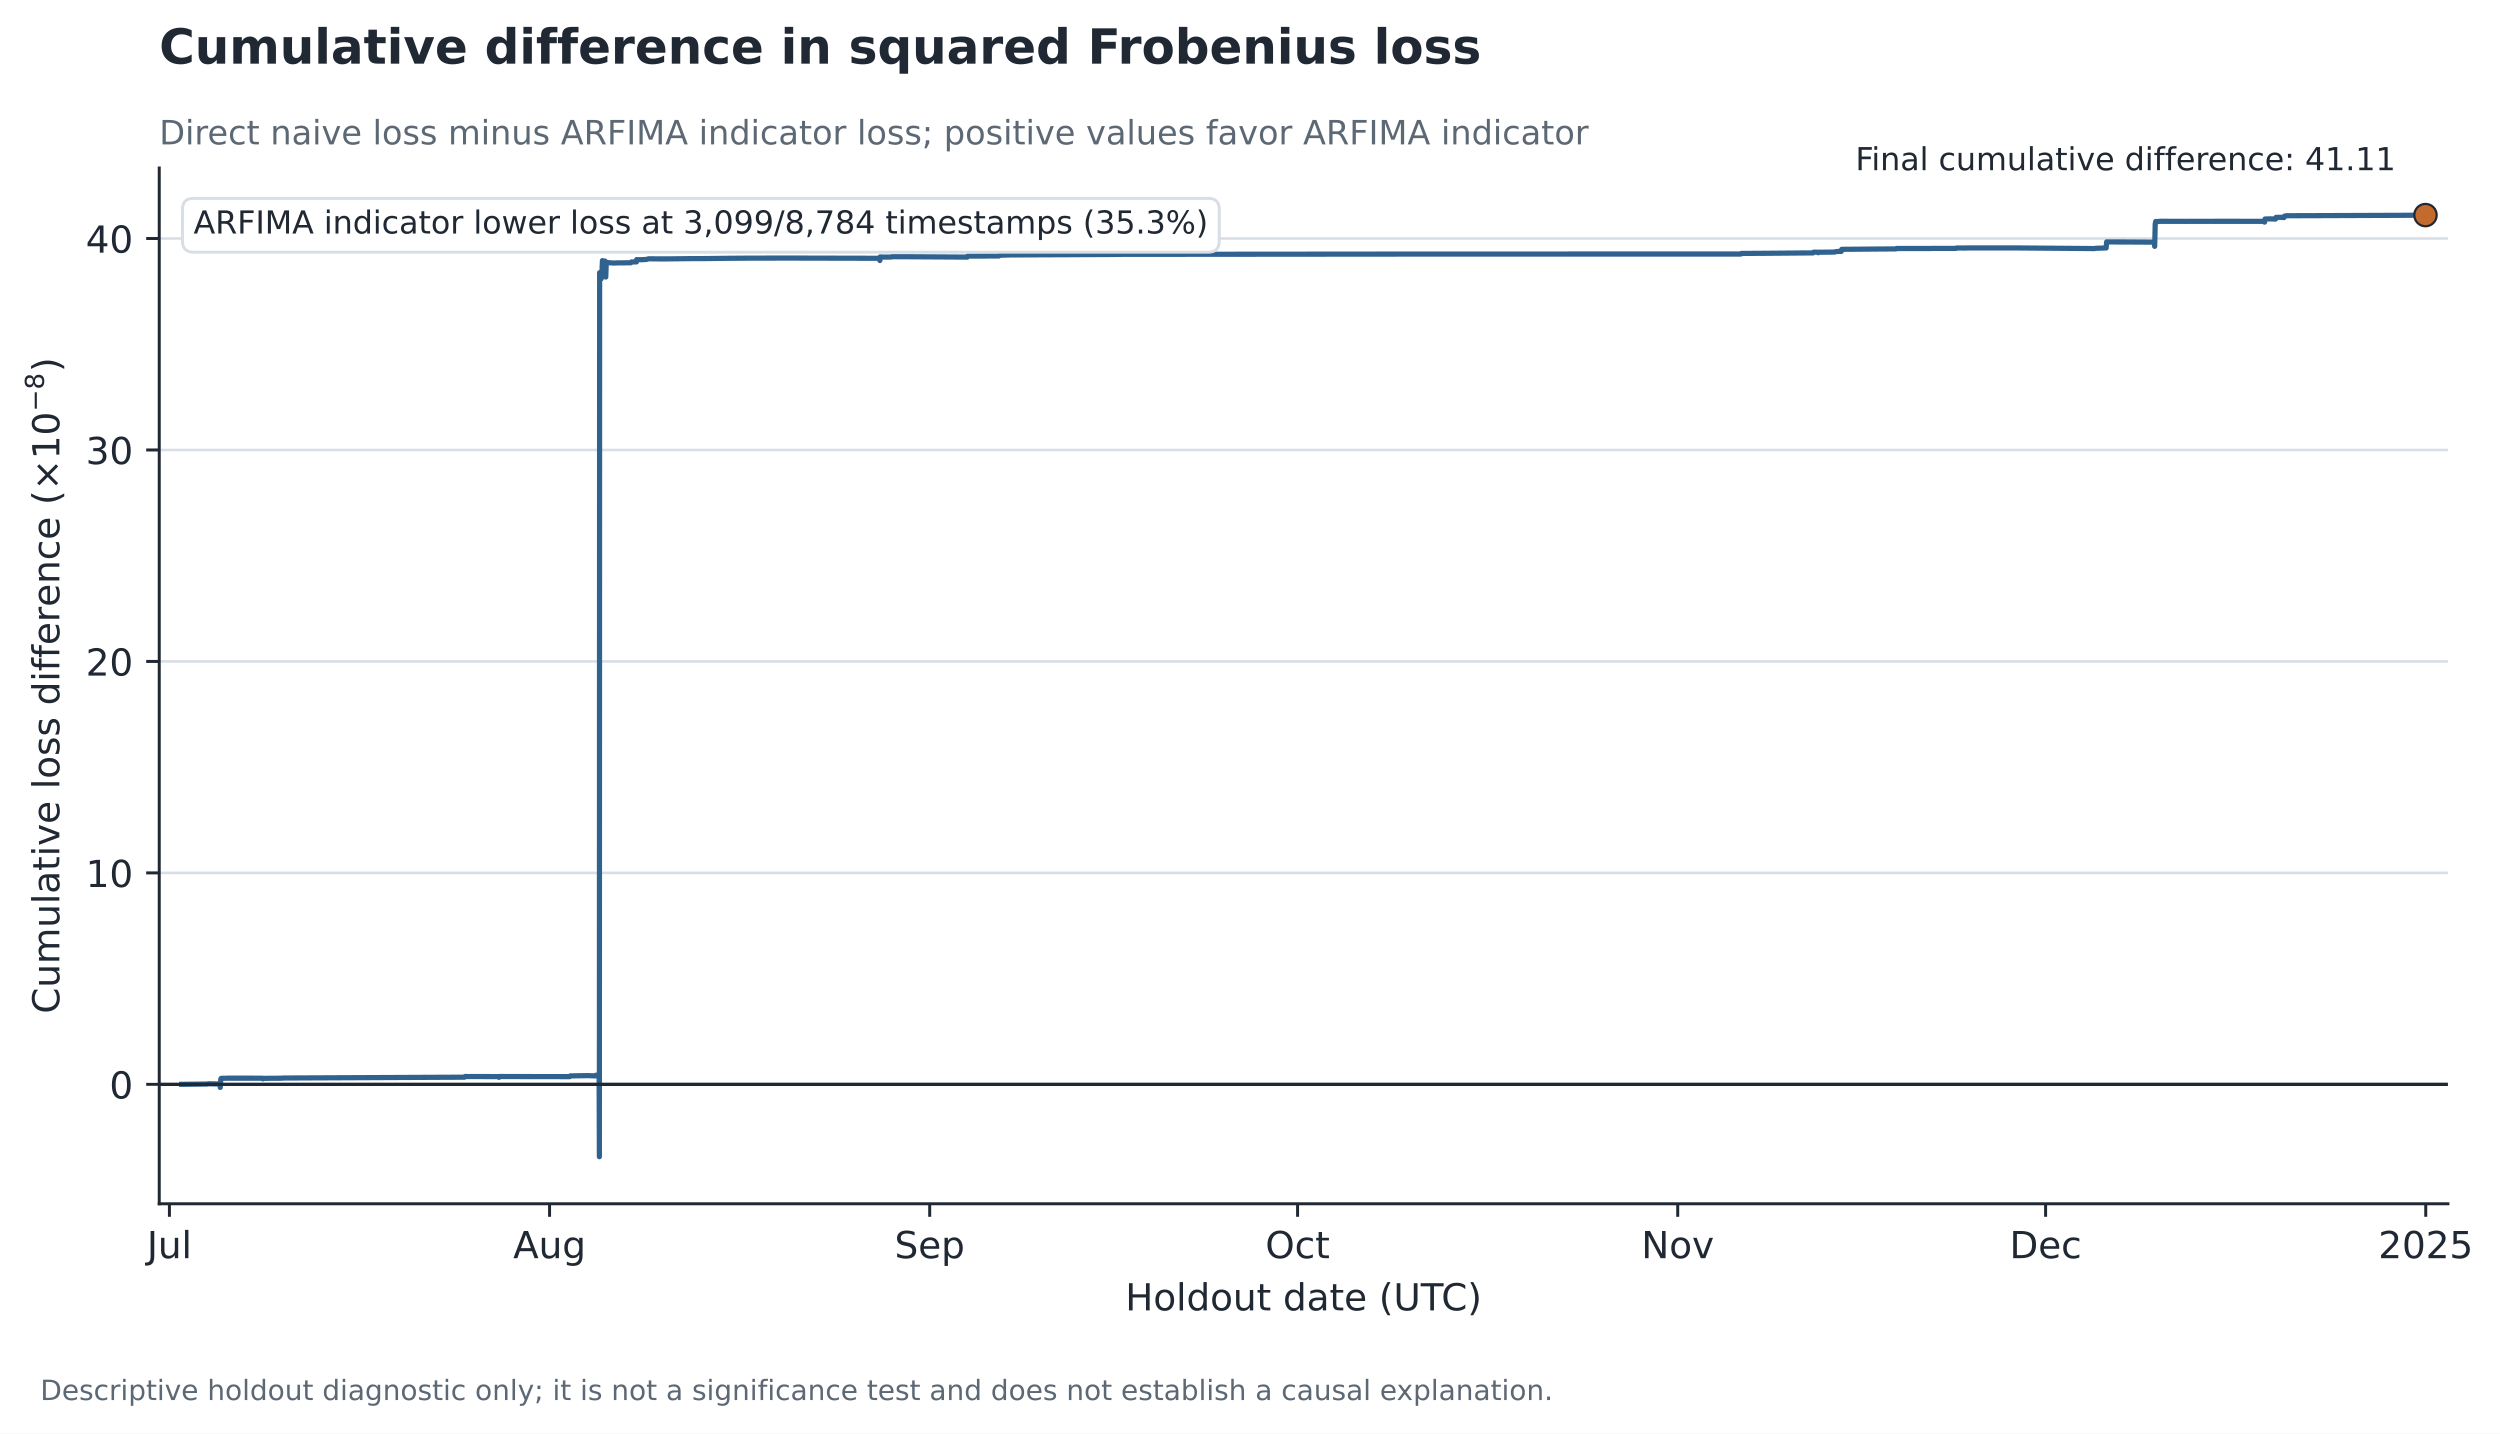
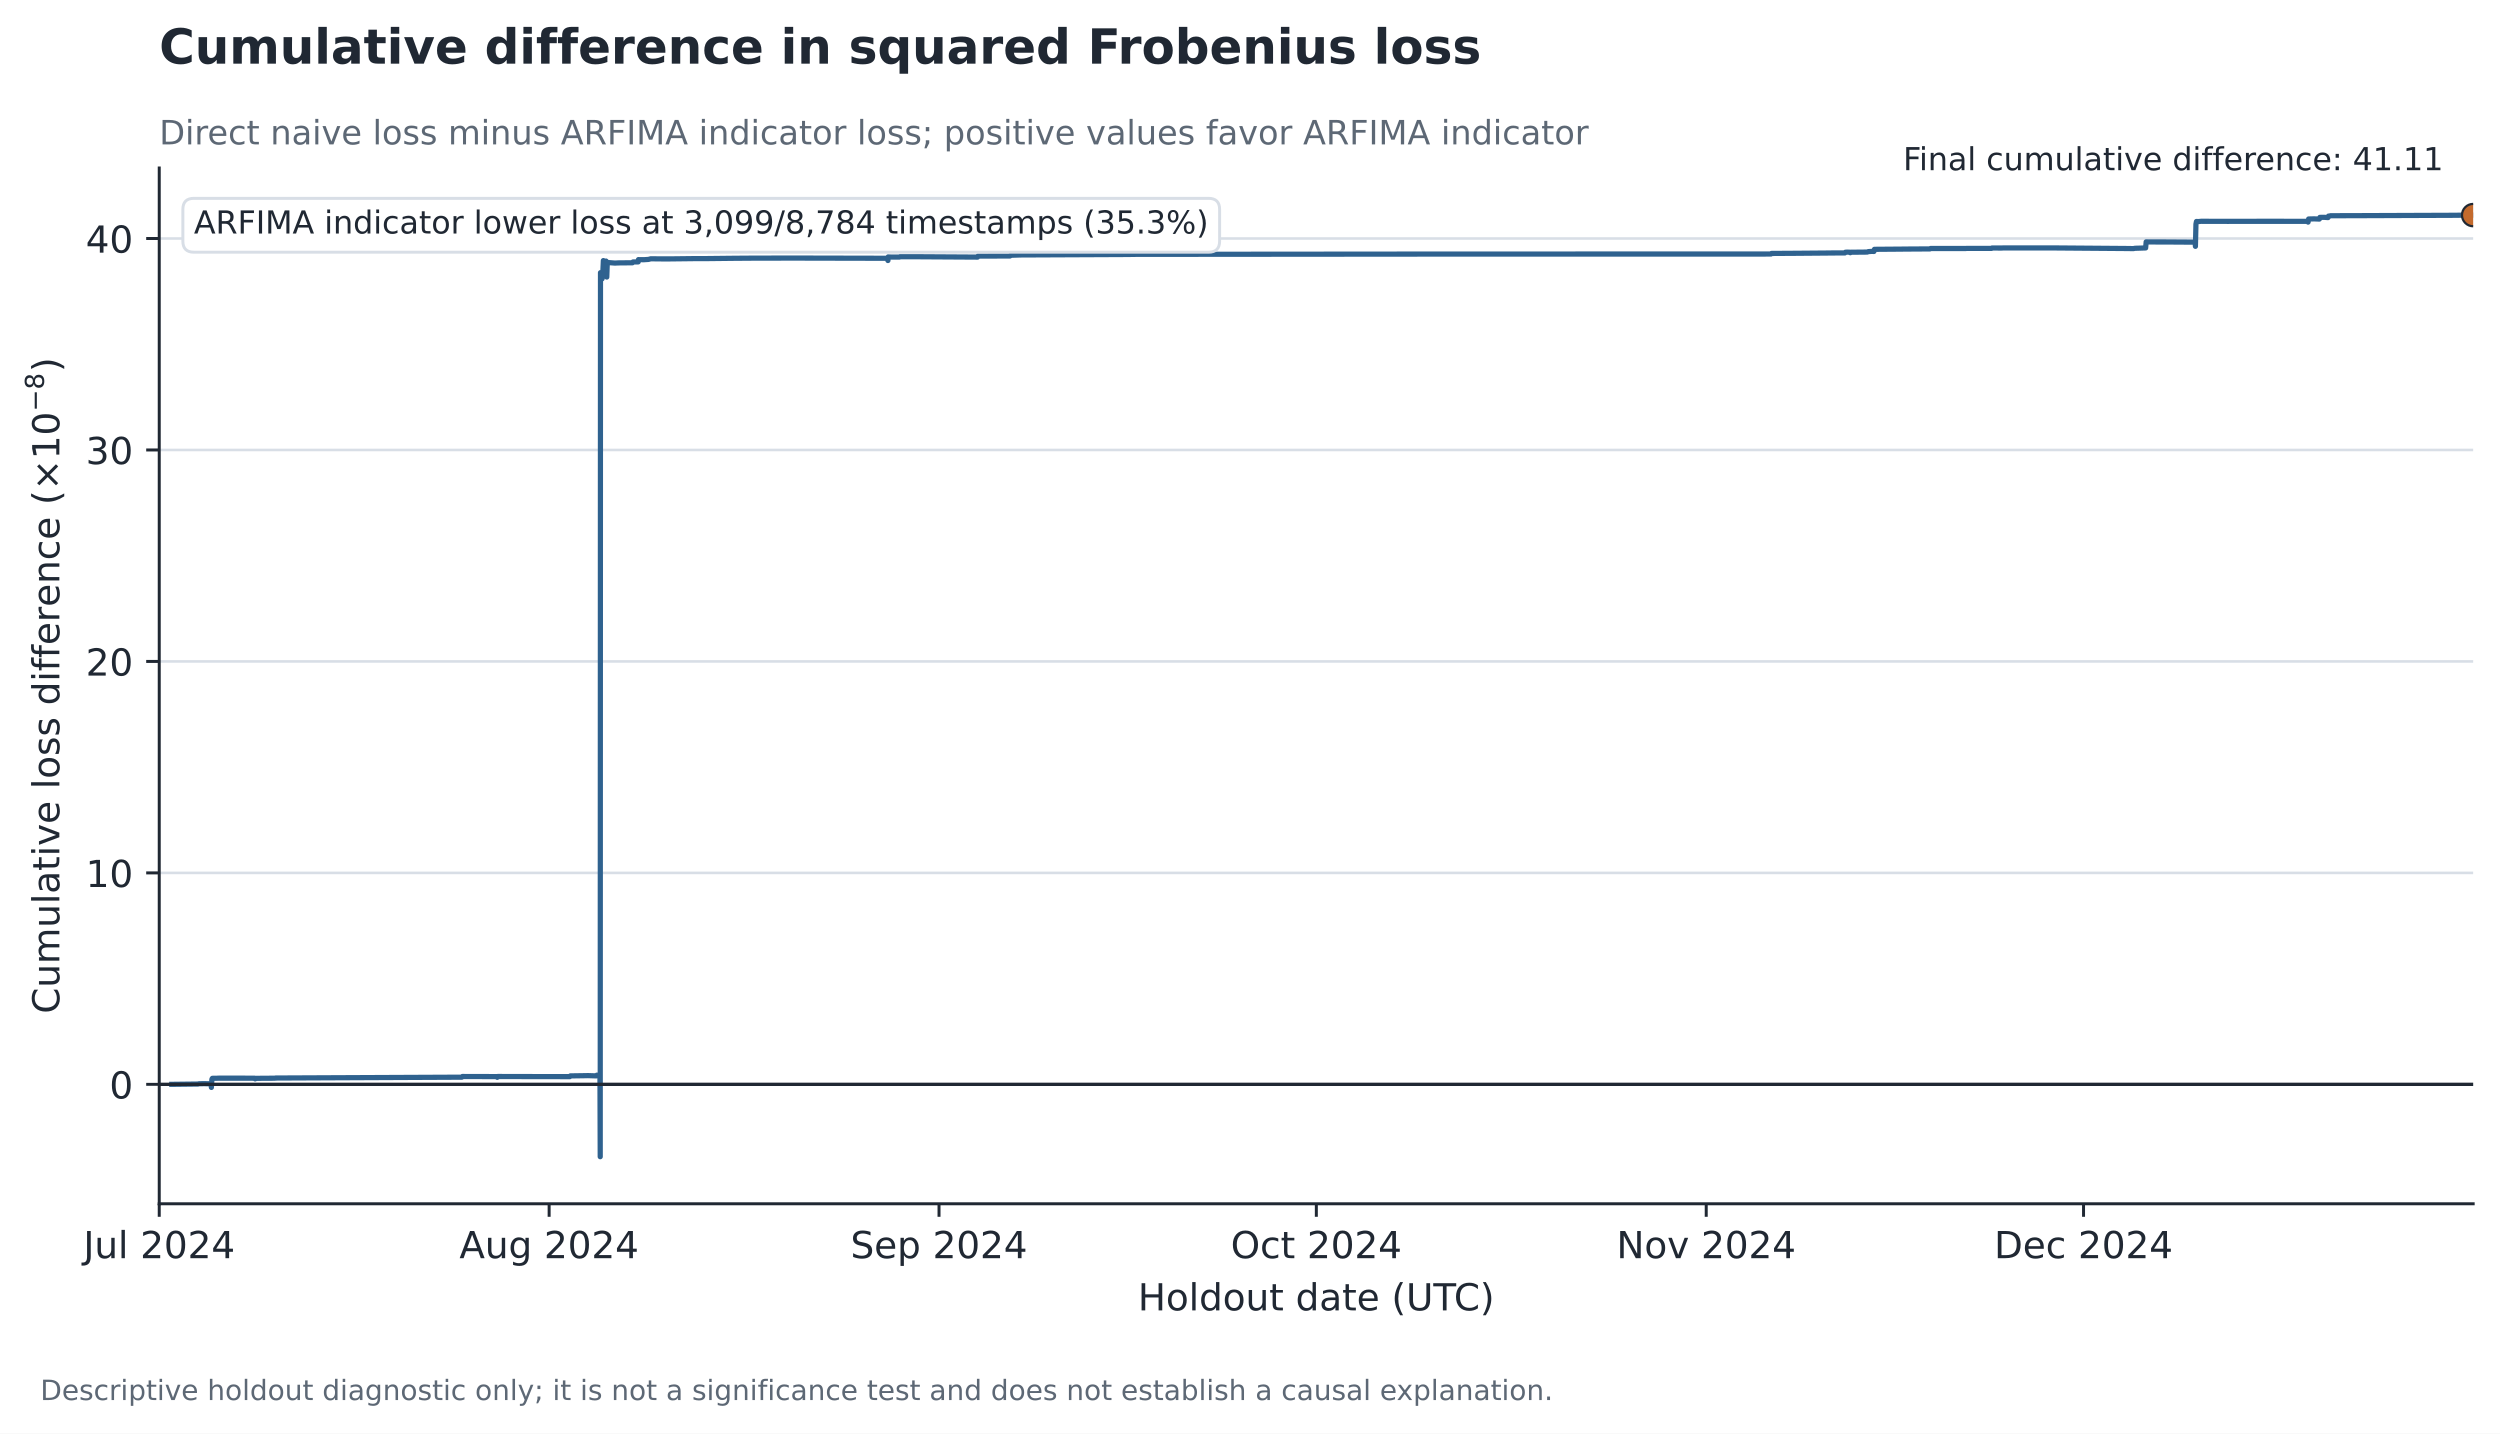
- <svg xmlns="http://www.w3.org/2000/svg" xmlns:xlink="http://www.w3.org/1999/xlink" width="670.799pt" height="384.662pt" viewBox="0 0 670.799 384.662" version="1.1">
+ <svg xmlns="http://www.w3.org/2000/svg" xmlns:xlink="http://www.w3.org/1999/xlink" width="670.8pt" height="384.662pt" viewBox="0 0 670.8 384.662" version="1.1">
  <defs>
    <style type="text/css">*{stroke-linejoin: round; stroke-linecap: butt}</style>
  </defs>
  <g id="figure_1">
    <g id="patch_1">
-       <path d="M 0 384.662 L 670.799 384.662 L 670.799 0 L 0 0 z " style="fill: #ffffff" />
+       <path d="M 0 384.662 L 670.8 384.662 L 670.8 0 L 0 0 z " style="fill: #ffffff" />
    </g>
    <g id="axes_1">
      <g id="patch_2">
-         <path d="M 42.727 322.998 L 656.826 322.998 L 656.826 45.078 L 42.727 45.078 z " style="fill: #ffffff" />
+         <path d="M 42.727 322.998 L 663.6 322.998 L 663.6 45.078 L 42.727 45.078 z " style="fill: #ffffff" />
      </g>
      <g id="matplotlib.axis_1">
        <g id="xtick_1">
          <g id="line2d_1">
            <defs>
-               <path id="m49176cf6b4" d="M 0 0 L 0 3.5 " style="stroke: #202833; stroke-width: 0.8" />
+               <path id="md2565952d3" d="M 0 0 L 0 3.5 " style="stroke: #202833; stroke-width: 0.8" />
            </defs>
            <g>
-               <use xlink:href="#m49176cf6b4" x="45.458" y="322.998" style="fill: #202833; stroke: #202833; stroke-width: 0.8" />
+               <use xlink:href="#md2565952d3" x="42.727" y="322.998" style="fill: #202833; stroke: #202833; stroke-width: 0.8" />
            </g>
          </g>
          <g id="text_1">
-             <text style="font-size: 10px; font-family: 'DejaVu Sans'; text-anchor: middle; fill: #202833" x="45.458" y="337.596" transform="rotate(-0 45.45761 337.5964)">Jul</text>
+             <text style="font-size: 10px; font-family: 'DejaVu Sans'; text-anchor: middle; fill: #202833" x="42.727" y="337.596" transform="rotate(-0 42.72734 337.5964)">Jul 2024</text>
          </g>
        </g>
        <g id="xtick_2">
          <g id="line2d_2">
            <g>
-               <use xlink:href="#m49176cf6b4" x="147.457" y="322.998" style="fill: #202833; stroke: #202833; stroke-width: 0.8" />
+               <use xlink:href="#md2565952d3" x="147.343" y="322.998" style="fill: #202833; stroke: #202833; stroke-width: 0.8" />
            </g>
          </g>
          <g id="text_2">
-             <text style="font-size: 10px; font-family: 'DejaVu Sans'; text-anchor: middle; fill: #202833" x="147.457" y="337.596" transform="rotate(-0 147.4572 337.5956)">Aug</text>
+             <text style="font-size: 10px; font-family: 'DejaVu Sans'; text-anchor: middle; fill: #202833" x="147.343" y="337.596" transform="rotate(-0 147.3427 337.5956)">Aug 2024</text>
          </g>
        </g>
        <g id="xtick_3">
          <g id="line2d_3">
            <g>
-               <use xlink:href="#m49176cf6b4" x="249.457" y="322.998" style="fill: #202833; stroke: #202833; stroke-width: 0.8" />
+               <use xlink:href="#md2565952d3" x="251.958" y="322.998" style="fill: #202833; stroke: #202833; stroke-width: 0.8" />
            </g>
          </g>
          <g id="text_3">
-             <text style="font-size: 10px; font-family: 'DejaVu Sans'; text-anchor: middle; fill: #202833" x="249.457" y="337.596" transform="rotate(-0 249.4568 337.5956)">Sep</text>
+             <text style="font-size: 10px; font-family: 'DejaVu Sans'; text-anchor: middle; fill: #202833" x="251.958" y="337.596" transform="rotate(-0 251.958 337.5956)">Sep 2024</text>
          </g>
        </g>
        <g id="xtick_4">
          <g id="line2d_4">
            <g>
-               <use xlink:href="#m49176cf6b4" x="348.166" y="322.998" style="fill: #202833; stroke: #202833; stroke-width: 0.8" />
+               <use xlink:href="#md2565952d3" x="353.199" y="322.998" style="fill: #202833; stroke: #202833; stroke-width: 0.8" />
            </g>
          </g>
          <g id="text_4">
-             <text style="font-size: 10px; font-family: 'DejaVu Sans'; text-anchor: middle; fill: #202833" x="348.166" y="337.596" transform="rotate(-0 348.166 337.5956)">Oct</text>
+             <text style="font-size: 10px; font-family: 'DejaVu Sans'; text-anchor: middle; fill: #202833" x="353.199" y="337.596" transform="rotate(-0 353.1986 337.5956)">Oct 2024</text>
          </g>
        </g>
        <g id="xtick_5">
          <g id="line2d_5">
            <g>
-               <use xlink:href="#m49176cf6b4" x="450.166" y="322.998" style="fill: #202833; stroke: #202833; stroke-width: 0.8" />
+               <use xlink:href="#md2565952d3" x="457.814" y="322.998" style="fill: #202833; stroke: #202833; stroke-width: 0.8" />
            </g>
          </g>
          <g id="text_5">
-             <text style="font-size: 10px; font-family: 'DejaVu Sans'; text-anchor: middle; fill: #202833" x="450.166" y="337.596" transform="rotate(-0 450.1656 337.5956)">Nov</text>
+             <text style="font-size: 10px; font-family: 'DejaVu Sans'; text-anchor: middle; fill: #202833" x="457.814" y="337.596" transform="rotate(-0 457.8139 337.5956)">Nov 2024</text>
          </g>
        </g>
        <g id="xtick_6">
          <g id="line2d_6">
            <g>
-               <use xlink:href="#m49176cf6b4" x="548.875" y="322.998" style="fill: #202833; stroke: #202833; stroke-width: 0.8" />
+               <use xlink:href="#md2565952d3" x="559.055" y="322.998" style="fill: #202833; stroke: #202833; stroke-width: 0.8" />
            </g>
          </g>
          <g id="text_6">
-             <text style="font-size: 10px; font-family: 'DejaVu Sans'; text-anchor: middle; fill: #202833" x="548.875" y="337.596" transform="rotate(-0 548.8749 337.5956)">Dec</text>
-           </g>
-         </g>
-         <g id="xtick_7">
-           <g id="line2d_7">
-             <g>
-               <use xlink:href="#m49176cf6b4" x="650.874" y="322.998" style="fill: #202833; stroke: #202833; stroke-width: 0.8" />
-             </g>
-           </g>
-           <g id="text_7">
-             <text style="font-size: 10px; font-family: 'DejaVu Sans'; text-anchor: middle; fill: #202833" x="650.874" y="337.596" transform="rotate(-0 650.8745 337.5956)">2025</text>
-           </g>
-         </g>
-         <g id="text_8">
-           <text style="font-size: 10px; font-family: 'DejaVu Sans'; text-anchor: middle; fill: #202833" x="349.777" y="351.597" transform="rotate(-0 349.7769 351.5972)">Holdout date (UTC)</text>
+             <text style="font-size: 10px; font-family: 'DejaVu Sans'; text-anchor: middle; fill: #202833" x="559.055" y="337.596" transform="rotate(-0 559.0545 337.5956)">Dec 2024</text>
+           </g>
+         </g>
+         <g id="text_7">
+           <text style="font-size: 10px; font-family: 'DejaVu Sans'; text-anchor: middle; fill: #202833" x="353.163" y="351.597" transform="rotate(-0 353.1634 351.5972)">Holdout date (UTC)</text>
        </g>
      </g>
      <g id="matplotlib.axis_2">
        <g id="ytick_1">
+           <g id="line2d_7">
+             <path d="M 42.727 290.949 L 663.6 290.949 " clip-path="url(#p8bd3eff636)" style="fill: none; stroke: #d8dee6; stroke-width: 0.7; stroke-linecap: square" />
+           </g>
          <g id="line2d_8">
-             <path d="M 42.727 290.949 L 656.826 290.949 " clip-path="url(#p4a39971a57)" style="fill: none; stroke: #d8dee6; stroke-width: 0.7; stroke-linecap: square" />
-           </g>
+             <defs>
+               <path id="m43f1f45b42" d="M 0 0 L -3.5 0 " style="stroke: #202833; stroke-width: 0.8" />
+             </defs>
+             <g>
+               <use xlink:href="#m43f1f45b42" x="42.727" y="290.949" style="fill: #202833; stroke: #202833; stroke-width: 0.8" />
+             </g>
+           </g>
+           <g id="text_8">
+             <text style="font-size: 10px; font-family: 'DejaVu Sans'; text-anchor: end; fill: #202833" x="35.727" y="294.748" transform="rotate(-0 35.72734 294.7481)">0</text>
+           </g>
+         </g>
+         <g id="ytick_2">
          <g id="line2d_9">
-             <defs>
-               <path id="mb41ca7ce45" d="M 0 0 L -3.5 0 " style="stroke: #202833; stroke-width: 0.8" />
-             </defs>
-             <g>
-               <use xlink:href="#mb41ca7ce45" x="42.727" y="290.949" style="fill: #202833; stroke: #202833; stroke-width: 0.8" />
+             <path d="M 42.727 234.211 L 663.6 234.211 " clip-path="url(#p8bd3eff636)" style="fill: none; stroke: #d8dee6; stroke-width: 0.7; stroke-linecap: square" />
+           </g>
+           <g id="line2d_10">
+             <g>
+               <use xlink:href="#m43f1f45b42" x="42.727" y="234.211" style="fill: #202833; stroke: #202833; stroke-width: 0.8" />
            </g>
          </g>
          <g id="text_9">
-             <text style="font-size: 10px; font-family: 'DejaVu Sans'; text-anchor: end; fill: #202833" x="35.727" y="294.748" transform="rotate(-0 35.72734 294.7481)">0</text>
-           </g>
-         </g>
-         <g id="ytick_2">
-           <g id="line2d_10">
-             <path d="M 42.727 234.211 L 656.826 234.211 " clip-path="url(#p4a39971a57)" style="fill: none; stroke: #d8dee6; stroke-width: 0.7; stroke-linecap: square" />
-           </g>
+             <text style="font-size: 10px; font-family: 'DejaVu Sans'; text-anchor: end; fill: #202833" x="35.727" y="238.01" transform="rotate(-0 35.72734 238.0102)">10</text>
+           </g>
+         </g>
+         <g id="ytick_3">
          <g id="line2d_11">
-             <g>
-               <use xlink:href="#mb41ca7ce45" x="42.727" y="234.211" style="fill: #202833; stroke: #202833; stroke-width: 0.8" />
+             <path d="M 42.727 177.473 L 663.6 177.473 " clip-path="url(#p8bd3eff636)" style="fill: none; stroke: #d8dee6; stroke-width: 0.7; stroke-linecap: square" />
+           </g>
+           <g id="line2d_12">
+             <g>
+               <use xlink:href="#m43f1f45b42" x="42.727" y="177.473" style="fill: #202833; stroke: #202833; stroke-width: 0.8" />
            </g>
          </g>
          <g id="text_10">
-             <text style="font-size: 10px; font-family: 'DejaVu Sans'; text-anchor: end; fill: #202833" x="35.727" y="238.01" transform="rotate(-0 35.72734 238.0102)">10</text>
-           </g>
-         </g>
-         <g id="ytick_3">
-           <g id="line2d_12">
-             <path d="M 42.727 177.473 L 656.826 177.473 " clip-path="url(#p4a39971a57)" style="fill: none; stroke: #d8dee6; stroke-width: 0.7; stroke-linecap: square" />
-           </g>
+             <text style="font-size: 10px; font-family: 'DejaVu Sans'; text-anchor: end; fill: #202833" x="35.727" y="181.272" transform="rotate(-0 35.72734 181.2723)">20</text>
+           </g>
+         </g>
+         <g id="ytick_4">
          <g id="line2d_13">
-             <g>
-               <use xlink:href="#mb41ca7ce45" x="42.727" y="177.473" style="fill: #202833; stroke: #202833; stroke-width: 0.8" />
+             <path d="M 42.727 120.736 L 663.6 120.736 " clip-path="url(#p8bd3eff636)" style="fill: none; stroke: #d8dee6; stroke-width: 0.7; stroke-linecap: square" />
+           </g>
+           <g id="line2d_14">
+             <g>
+               <use xlink:href="#m43f1f45b42" x="42.727" y="120.736" style="fill: #202833; stroke: #202833; stroke-width: 0.8" />
            </g>
          </g>
          <g id="text_11">
-             <text style="font-size: 10px; font-family: 'DejaVu Sans'; text-anchor: end; fill: #202833" x="35.727" y="181.272" transform="rotate(-0 35.72734 181.2723)">20</text>
-           </g>
-         </g>
-         <g id="ytick_4">
-           <g id="line2d_14">
-             <path d="M 42.727 120.736 L 656.826 120.736 " clip-path="url(#p4a39971a57)" style="fill: none; stroke: #d8dee6; stroke-width: 0.7; stroke-linecap: square" />
-           </g>
+             <text style="font-size: 10px; font-family: 'DejaVu Sans'; text-anchor: end; fill: #202833" x="35.727" y="124.534" transform="rotate(-0 35.72734 124.5344)">30</text>
+           </g>
+         </g>
+         <g id="ytick_5">
          <g id="line2d_15">
-             <g>
-               <use xlink:href="#mb41ca7ce45" x="42.727" y="120.736" style="fill: #202833; stroke: #202833; stroke-width: 0.8" />
+             <path d="M 42.727 63.998 L 663.6 63.998 " clip-path="url(#p8bd3eff636)" style="fill: none; stroke: #d8dee6; stroke-width: 0.7; stroke-linecap: square" />
+           </g>
+           <g id="line2d_16">
+             <g>
+               <use xlink:href="#m43f1f45b42" x="42.727" y="63.998" style="fill: #202833; stroke: #202833; stroke-width: 0.8" />
            </g>
          </g>
          <g id="text_12">
-             <text style="font-size: 10px; font-family: 'DejaVu Sans'; text-anchor: end; fill: #202833" x="35.727" y="124.534" transform="rotate(-0 35.72734 124.5344)">30</text>
-           </g>
-         </g>
-         <g id="ytick_5">
-           <g id="line2d_16">
-             <path d="M 42.727 63.998 L 656.826 63.998 " clip-path="url(#p4a39971a57)" style="fill: none; stroke: #d8dee6; stroke-width: 0.7; stroke-linecap: square" />
-           </g>
-           <g id="line2d_17">
-             <g>
-               <use xlink:href="#mb41ca7ce45" x="42.727" y="63.998" style="fill: #202833; stroke: #202833; stroke-width: 0.8" />
-             </g>
-           </g>
-           <g id="text_13">
            <text style="font-size: 10px; font-family: 'DejaVu Sans'; text-anchor: end; fill: #202833" x="35.727" y="67.796" transform="rotate(-0 35.72734 67.79645)">40</text>
          </g>
        </g>
-         <g id="text_14">
+         <g id="text_13">
          <g style="fill: #202833" transform="translate(16.6 271.988) rotate(-90)">
            <text>
              <tspan x="0" y="-0.675" style="font-size: 10px; font-family: 'DejaVu Sans'; fill: #202833">C</tspan>
              <tspan x="6.982" y="-0.675" style="font-size: 10px; font-family: 'DejaVu Sans'; fill: #202833">u</tspan>
              <tspan x="13.32" y="-0.675" style="font-size: 10px; font-family: 'DejaVu Sans'; fill: #202833">m</tspan>
              <tspan x="23.062" y="-0.675" style="font-size: 10px; font-family: 'DejaVu Sans'; fill: #202833">u</tspan>
              <tspan x="29.399" y="-0.675" style="font-size: 10px; font-family: 'DejaVu Sans'; fill: #202833">l</tspan>
              <tspan x="32.178" y="-0.675" style="font-size: 10px; font-family: 'DejaVu Sans'; fill: #202833">a</tspan>
              <tspan x="38.306" y="-0.675" style="font-size: 10px; font-family: 'DejaVu Sans'; fill: #202833">t</tspan>
              <tspan x="42.227" y="-0.675" style="font-size: 10px; font-family: 'DejaVu Sans'; fill: #202833">i</tspan>
              <tspan x="45.005" y="-0.675" style="font-size: 10px; font-family: 'DejaVu Sans'; fill: #202833">v</tspan>
              <tspan x="50.923" y="-0.675" style="font-size: 10px; font-family: 'DejaVu Sans'; fill: #202833">e</tspan>
              <tspan x="57.075" y="-0.675" style="font-size: 10px; font-family: 'DejaVu Sans'; fill: #202833"> </tspan>
              <tspan x="60.254" y="-0.675" style="font-size: 10px; font-family: 'DejaVu Sans'; fill: #202833">l</tspan>
              <tspan x="63.032" y="-0.675" style="font-size: 10px; font-family: 'DejaVu Sans'; fill: #202833">o</tspan>
              <tspan x="69.15" y="-0.675" style="font-size: 10px; font-family: 'DejaVu Sans'; fill: #202833">s</tspan>
              <tspan x="74.36" y="-0.675" style="font-size: 10px; font-family: 'DejaVu Sans'; fill: #202833">s</tspan>
              <tspan x="79.57" y="-0.675" style="font-size: 10px; font-family: 'DejaVu Sans'; fill: #202833"> </tspan>
              <tspan x="82.749" y="-0.675" style="font-size: 10px; font-family: 'DejaVu Sans'; fill: #202833">d</tspan>
              <tspan x="89.097" y="-0.675" style="font-size: 10px; font-family: 'DejaVu Sans'; fill: #202833">i</tspan>
              <tspan x="91.875" y="-0.675" style="font-size: 10px; font-family: 'DejaVu Sans'; fill: #202833">f</tspan>
              <tspan x="95.396" y="-0.675" style="font-size: 10px; font-family: 'DejaVu Sans'; fill: #202833">f</tspan>
              <tspan x="98.916" y="-0.675" style="font-size: 10px; font-family: 'DejaVu Sans'; fill: #202833">e</tspan>
              <tspan x="105.068" y="-0.675" style="font-size: 10px; font-family: 'DejaVu Sans'; fill: #202833">r</tspan>
              <tspan x="109.18" y="-0.675" style="font-size: 10px; font-family: 'DejaVu Sans'; fill: #202833">e</tspan>
              <tspan x="115.332" y="-0.675" style="font-size: 10px; font-family: 'DejaVu Sans'; fill: #202833">n</tspan>
              <tspan x="121.67" y="-0.675" style="font-size: 10px; font-family: 'DejaVu Sans'; fill: #202833">c</tspan>
              <tspan x="127.168" y="-0.675" style="font-size: 10px; font-family: 'DejaVu Sans'; fill: #202833">e</tspan>
              <tspan x="133.32" y="-0.675" style="font-size: 10px; font-family: 'DejaVu Sans'; fill: #202833"> </tspan>
              <tspan x="136.499" y="-0.675" style="font-size: 10px; font-family: 'DejaVu Sans'; fill: #202833">(</tspan>
              <tspan x="140.4" y="-0.675" style="font-size: 10px; font-family: 'DejaVu Sans'; fill: #202833">×</tspan>
              <tspan x="148.779" y="-0.675" style="font-size: 10px; font-family: 'DejaVu Sans'; fill: #202833">1</tspan>
              <tspan x="155.142" y="-0.675" style="font-size: 10px; font-family: 'DejaVu Sans'; fill: #202833">0</tspan>
              <tspan x="172.192" y="-0.675" style="font-size: 10px; font-family: 'DejaVu Sans'; fill: #202833">)</tspan>
              <tspan x="161.6" y="-4.805" style="font-size: 7px; font-family: 'DejaVu Sans'; fill: #202833">−</tspan>
              <tspan x="167.465" y="-4.805" style="font-size: 7px; font-family: 'DejaVu Sans'; fill: #202833">8</tspan>
            </text>
          </g>
        </g>
      </g>
+       <g id="line2d_17">
+         <path d="M 46.102 290.949 L 53.203 290.865 L 53.344 290.79 L 54.89 290.77 L 56.648 290.812 L 56.718 291.778 L 56.859 289.543 L 56.999 289.333 L 58.054 289.322 L 58.616 289.296 L 65.788 289.296 L 68.389 289.313 L 68.459 289.484 L 68.53 289.407 L 68.741 289.349 L 70.217 289.325 L 73.732 289.306 L 73.943 289.257 L 123.931 289.028 L 124.071 288.847 L 133.352 288.873 L 133.422 289.068 L 133.563 288.843 L 135.883 288.855 L 152.897 288.884 L 153.037 288.685 L 157.115 288.624 L 157.748 288.609 L 159.998 288.681 L 160.138 288.495 L 160.912 288.485 L 160.982 288.88 L 161.052 310.365 L 161.123 73.164 L 161.193 73.63 L 161.544 74.82 L 161.755 73.01 L 161.896 69.925 L 162.248 70.117 L 162.458 70.1 L 162.599 70.043 L 162.669 70.122 L 162.74 70.951 L 162.81 74.336 L 162.951 70.376 L 163.232 70.453 L 164.989 70.587 L 165.974 70.541 L 169.7 70.507 L 169.841 70.291 L 171.247 70.272 L 171.317 69.653 L 171.387 69.671 L 172.793 69.686 L 173.145 69.659 L 173.989 69.607 L 174.621 69.437 L 177.715 69.469 L 179.613 69.469 L 186.081 69.392 L 189.175 69.389 L 197.049 69.302 L 202.041 69.265 L 213.008 69.244 L 238.178 69.3 L 238.248 69.901 L 238.319 68.934 L 238.389 68.95 L 239.092 68.974 L 241.342 68.974 L 241.482 68.884 L 246.826 68.892 L 262.293 68.985 L 262.434 68.705 L 266.863 68.699 L 271.011 68.682 L 271.151 68.496 L 273.823 68.411 L 302.438 68.28 L 304.828 68.247 L 386.242 68.172 L 390.109 68.168 L 475.179 68.16 L 475.32 68.003 L 481.929 67.963 L 490.295 67.893 L 491.631 67.875 L 495.006 67.87 L 495.146 67.686 L 495.639 67.65 L 496.412 67.68 L 496.482 67.81 L 496.623 67.678 L 501.052 67.637 L 501.263 67.516 L 502.318 67.444 L 502.81 67.472 L 502.95 66.899 L 510.192 66.842 L 511.036 66.83 L 517.855 66.786 L 517.996 66.675 L 527.487 66.677 L 527.698 66.648 L 534.377 66.649 L 534.518 66.541 L 536.978 66.555 L 537.471 66.529 L 538.806 66.52 L 551.321 66.528 L 570.866 66.683 L 572.413 66.708 L 572.905 66.617 L 573.748 66.594 L 575.717 66.528 L 575.858 64.896 L 576.561 64.92 L 580.92 64.925 L 589.005 64.977 L 589.075 66.097 L 589.216 60.138 L 589.356 59.424 L 589.849 59.456 L 590.622 59.376 L 597.723 59.395 L 607.425 59.378 L 619.236 59.386 L 619.307 59.594 L 619.447 58.763 L 620.924 58.727 L 622.33 58.781 L 622.471 58.328 L 623.666 58.314 L 624.65 58.381 L 624.791 57.978 L 624.931 58.052 L 625.283 57.887 L 633.93 57.861 L 657.905 57.768 L 663.6 57.713 L 663.6 57.713 " clip-path="url(#p8bd3eff636)" style="fill: none; stroke: #2f628f; stroke-width: 1.4; stroke-linecap: square" />
+       </g>
      <g id="line2d_18">
-         <path d="M 48.748 290.949 L 55.671 290.865 L 55.877 290.794 L 58.756 290.852 L 58.893 290.727 L 59.03 290.812 L 59.099 291.778 L 59.236 289.543 L 59.373 289.333 L 60.401 289.322 L 60.949 289.296 L 67.941 289.296 L 70.478 289.313 L 70.546 289.484 L 70.615 289.407 L 70.82 289.349 L 72.26 289.325 L 75.687 289.306 L 75.893 289.257 L 124.631 289.028 L 124.768 288.847 L 133.816 288.873 L 133.885 289.068 L 134.022 288.843 L 136.284 288.855 L 152.872 288.884 L 153.01 288.685 L 156.985 288.624 L 157.602 288.609 L 159.796 288.681 L 159.933 288.495 L 160.687 288.485 L 160.756 288.88 L 160.824 310.365 L 160.893 73.164 L 160.961 73.63 L 161.304 74.82 L 161.51 73.01 L 161.647 69.925 L 161.989 70.117 L 162.195 70.1 L 162.332 70.043 L 162.401 70.122 L 162.469 70.951 L 162.538 74.336 L 162.675 70.376 L 162.949 70.453 L 164.663 70.587 L 165.622 70.541 L 169.255 70.507 L 169.393 70.291 L 170.764 70.272 L 170.832 69.653 L 170.901 69.671 L 172.272 69.686 L 172.614 69.659 L 173.437 69.607 L 174.054 69.437 L 177.07 69.469 L 178.921 69.469 L 185.227 69.392 L 188.243 69.389 L 195.921 69.302 L 200.788 69.265 L 211.481 69.244 L 236.021 69.3 L 236.09 69.901 L 236.158 68.934 L 236.227 68.95 L 236.912 68.974 L 239.106 68.974 L 239.312 68.885 L 244.041 68.891 L 259.533 68.985 L 259.67 68.705 L 263.989 68.699 L 268.033 68.682 L 268.17 68.496 L 270.775 68.411 L 298.674 68.28 L 301.005 68.247 L 380.384 68.172 L 384.154 68.168 L 467.097 68.16 L 467.234 68.003 L 473.678 67.963 L 481.835 67.893 L 483.137 67.875 L 486.428 67.87 L 486.565 67.686 L 487.044 67.65 L 487.799 67.68 L 487.867 67.81 L 488.004 67.678 L 492.323 67.637 L 492.528 67.516 L 493.557 67.444 L 494.036 67.472 L 494.173 66.899 L 501.234 66.842 L 502.057 66.83 L 508.706 66.786 L 508.843 66.675 L 518.097 66.677 L 518.302 66.648 L 524.815 66.649 L 524.952 66.541 L 527.351 66.555 L 527.831 66.529 L 529.133 66.52 L 541.335 66.528 L 560.391 66.683 L 561.899 66.708 L 562.379 66.617 L 563.201 66.594 L 565.121 66.528 L 565.258 64.896 L 565.943 64.92 L 570.193 64.925 L 578.076 64.977 L 578.145 66.097 L 578.282 60.138 L 578.419 59.424 L 578.899 59.456 L 579.653 59.376 L 586.576 59.395 L 596.036 59.378 L 607.552 59.386 L 607.621 59.594 L 607.758 58.763 L 609.197 58.727 L 610.568 58.781 L 610.705 58.328 L 611.871 58.314 L 612.83 58.381 L 612.967 57.978 L 613.104 58.052 L 613.447 57.887 L 621.879 57.861 L 645.254 57.768 L 650.806 57.713 L 650.806 57.713 " clip-path="url(#p4a39971a57)" style="fill: none; stroke: #2f628f; stroke-width: 1.4; stroke-linecap: square" />
-       </g>
-       <g id="line2d_19">
-         <path d="M 42.727 290.949 L 656.826 290.949 " clip-path="url(#p4a39971a57)" style="fill: none; stroke: #202833; stroke-width: 0.9; stroke-linecap: square" />
+         <path d="M 42.727 290.949 L 663.6 290.949 " clip-path="url(#p8bd3eff636)" style="fill: none; stroke: #202833; stroke-width: 0.9; stroke-linecap: square" />
      </g>
      <g id="patch_3">
        <path d="M 42.727 322.998 L 42.727 45.078 " style="fill: none; stroke: #202833; stroke-width: 0.8; stroke-linejoin: miter; stroke-linecap: square" />
      </g>
      <g id="patch_4">
-         <path d="M 42.727 322.998 L 656.826 322.998 " style="fill: none; stroke: #202833; stroke-width: 0.8; stroke-linejoin: miter; stroke-linecap: square" />
+         <path d="M 42.727 322.998 L 663.6 322.998 " style="fill: none; stroke: #202833; stroke-width: 0.8; stroke-linejoin: miter; stroke-linecap: square" />
      </g>
      <g id="PathCollection_1">
        <defs>
-           <path id="m75c5104374" d="M 0 3 C 0.796 3 1.559 2.684 2.121 2.121 C 2.684 1.559 3 0.796 3 0 C 3 -0.796 2.684 -1.559 2.121 -2.121 C 1.559 -2.684 0.796 -3 0 -3 C -0.796 -3 -1.559 -2.684 -2.121 -2.121 C -2.684 -1.559 -3 -0.796 -3 0 C -3 0.796 -2.684 1.559 -2.121 2.121 C -1.559 2.684 -0.796 3 0 3 z " style="stroke: #202833; stroke-width: 0.6" />
+           <path id="m30b05d311c" d="M 0 3 C 0.796 3 1.559 2.684 2.121 2.121 C 2.684 1.559 3 0.796 3 0 C 3 -0.796 2.684 -1.559 2.121 -2.121 C 1.559 -2.684 0.796 -3 0 -3 C -0.796 -3 -1.559 -2.684 -2.121 -2.121 C -2.684 -1.559 -3 -0.796 -3 0 C -3 0.796 -2.684 1.559 -2.121 2.121 C -1.559 2.684 -0.796 3 0 3 z " style="stroke: #202833; stroke-width: 0.6" />
        </defs>
-         <g clip-path="url(#p4a39971a57)">
-           <use xlink:href="#m75c5104374" x="650.806" y="57.713" style="fill: #c36a2d; stroke: #202833; stroke-width: 0.6" />
-         </g>
+         <g clip-path="url(#p8bd3eff636)">
+           <use xlink:href="#m30b05d311c" x="663.6" y="57.713" style="fill: #c36a2d; stroke: #202833; stroke-width: 0.6" />
+         </g>
+       </g>
+       <g id="text_14">
+         <text style="font-size: 8.5px; font-family: 'DejaVu Sans'; text-anchor: end; fill: #202833" x="655.6" y="45.671" transform="rotate(-0 655.5995 45.67079)">Final cumulative difference: 41.11</text>
      </g>
      <g id="text_15">
-         <text style="font-size: 8.5px; font-family: 'DejaVu Sans'; text-anchor: end; fill: #202833" x="642.806" y="45.671" transform="rotate(-0 642.8059 45.67079)">Final cumulative difference: 41.11</text>
+         <g id="patch_5">
+           <path d="M 52.04 67.67 L 324.272 67.67 Q 327.247 67.67 327.247 64.695 L 327.247 56.195 Q 327.247 53.22 324.272 53.22 L 52.04 53.22 Q 49.065 53.22 49.065 56.195 L 49.065 64.695 Q 49.065 67.67 52.04 67.67 z " style="fill: #ffffff; stroke: #d8dee6; stroke-width: 0.8; stroke-linejoin: miter" />
+         </g>
+         <text style="font-size: 8.5px; font-family: 'DejaVu Sans'; text-anchor: start; fill: #202833" x="52.04" y="62.653" transform="rotate(-0 52.04043 62.65344)">ARFIMA indicator lower loss at 3,099/8,784 timestamps (35.3%)</text>
      </g>
      <g id="text_16">
-         <g id="patch_5">
-           <path d="M 51.939 67.67 L 324.17 67.67 Q 327.145 67.67 327.145 64.695 L 327.145 56.195 Q 327.145 53.22 324.17 53.22 L 51.939 53.22 Q 48.964 53.22 48.964 56.195 L 48.964 64.695 Q 48.964 67.67 51.939 67.67 z " style="fill: #ffffff; stroke: #d8dee6; stroke-width: 0.8; stroke-linejoin: miter" />
-         </g>
-         <text style="font-size: 8.5px; font-family: 'DejaVu Sans'; text-anchor: start; fill: #202833" x="51.939" y="62.653" transform="rotate(-0 51.93883 62.65344)">ARFIMA indicator lower loss at 3,099/8,784 timestamps (35.3%)</text>
+         <text style="font-size: 9px; font-family: 'DejaVu Sans'; text-anchor: start; fill: #5d6875" x="42.727" y="38.747" transform="rotate(-0 42.72734 38.74706)">Direct naive loss minus ARFIMA indicator loss; positive values favor ARFIMA indicator</text>
      </g>
      <g id="text_17">
-         <text style="font-size: 9px; font-family: 'DejaVu Sans'; text-anchor: start; fill: #5d6875" x="42.727" y="38.747" transform="rotate(-0 42.72734 38.74706)">Direct naive loss minus ARFIMA indicator loss; positive values favor ARFIMA indicator</text>
-       </g>
-       <g id="text_18">
        <text style="font-weight: 700; font-size: 13px; font-family: 'DejaVu Sans'; text-anchor: start; fill: #202833" x="42.727" y="17.078" transform="rotate(-0 42.72734 17.07797)">Cumulative difference in squared Frobenius loss</text>
      </g>
    </g>
-     <g id="text_19">
+     <g id="text_18">
      <text style="font-size: 7.5px; font-family: 'DejaVu Sans'; text-anchor: start; fill: #5d6875" x="10.824" y="375.66" transform="rotate(-0 10.82376 375.6604)">Descriptive holdout diagnostic only; it is not a significance test and does not establish a causal explanation.</text>
    </g>
  </g>
  <defs>
-     <clipPath id="p4a39971a57">
-       <rect x="42.727" y="45.078" width="614.099" height="277.92" />
+     <clipPath id="p8bd3eff636">
+       <rect x="42.727" y="45.078" width="620.872" height="277.92" />
    </clipPath>
  </defs>
</svg>
